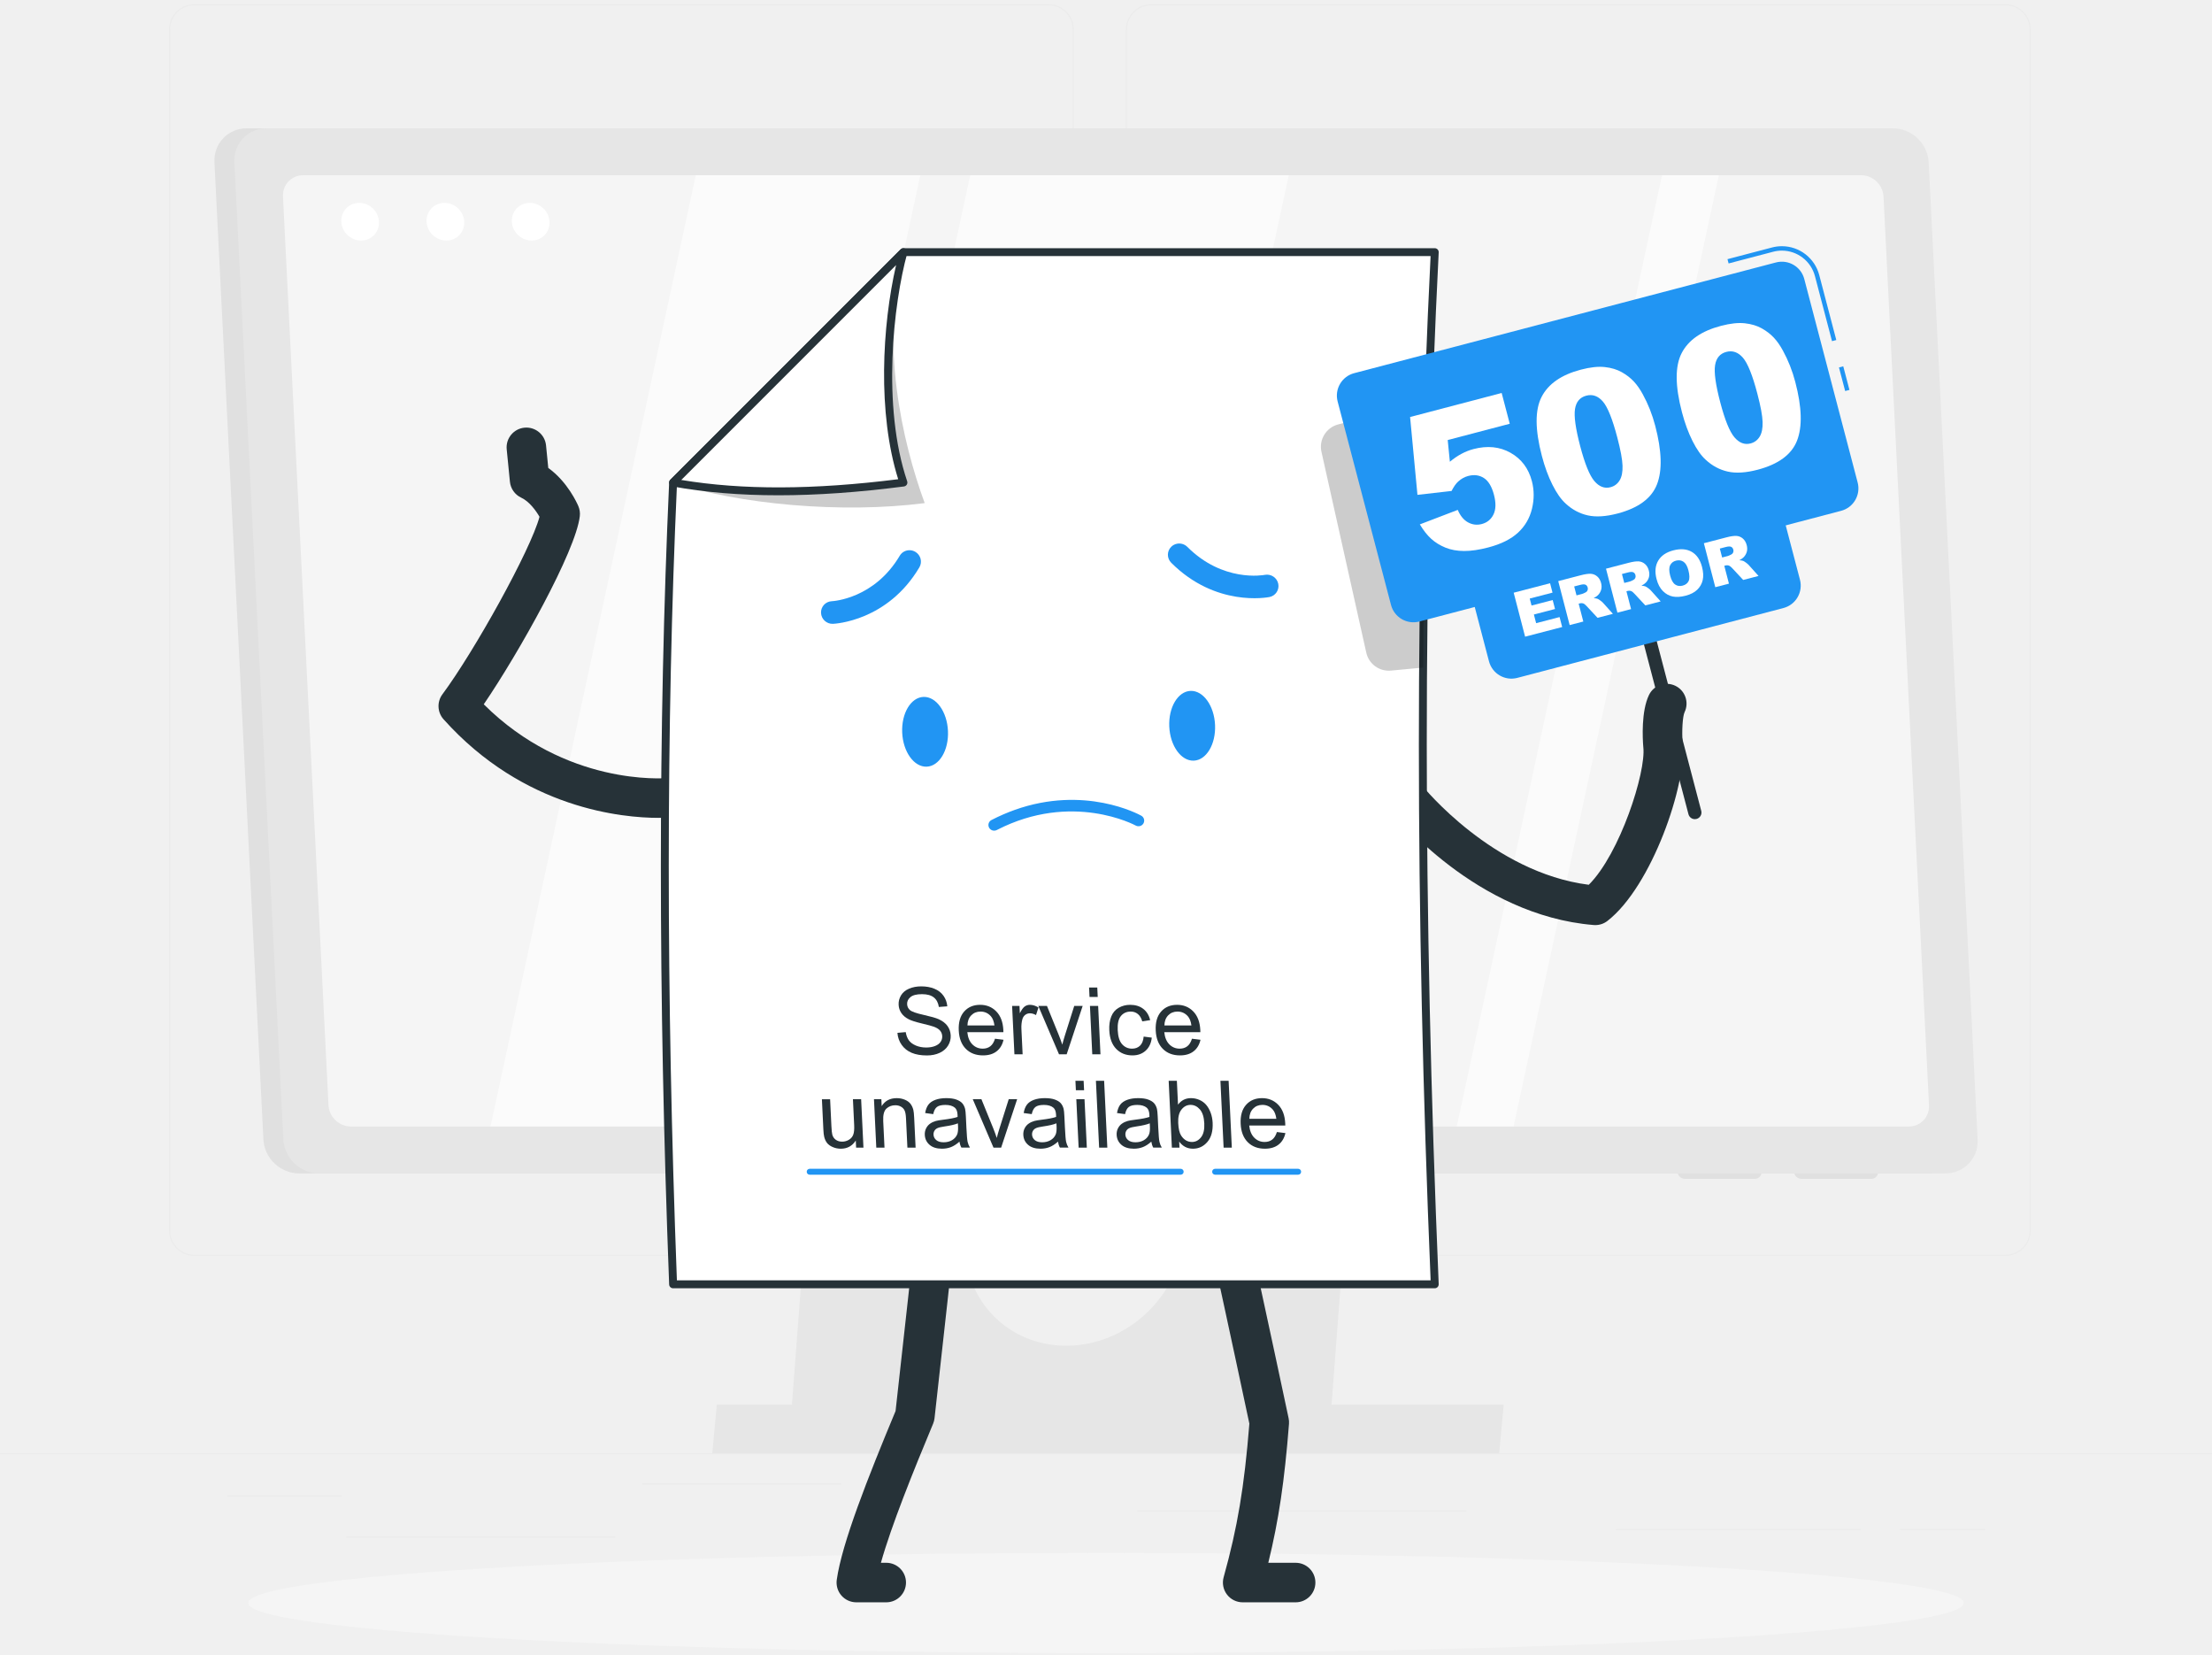
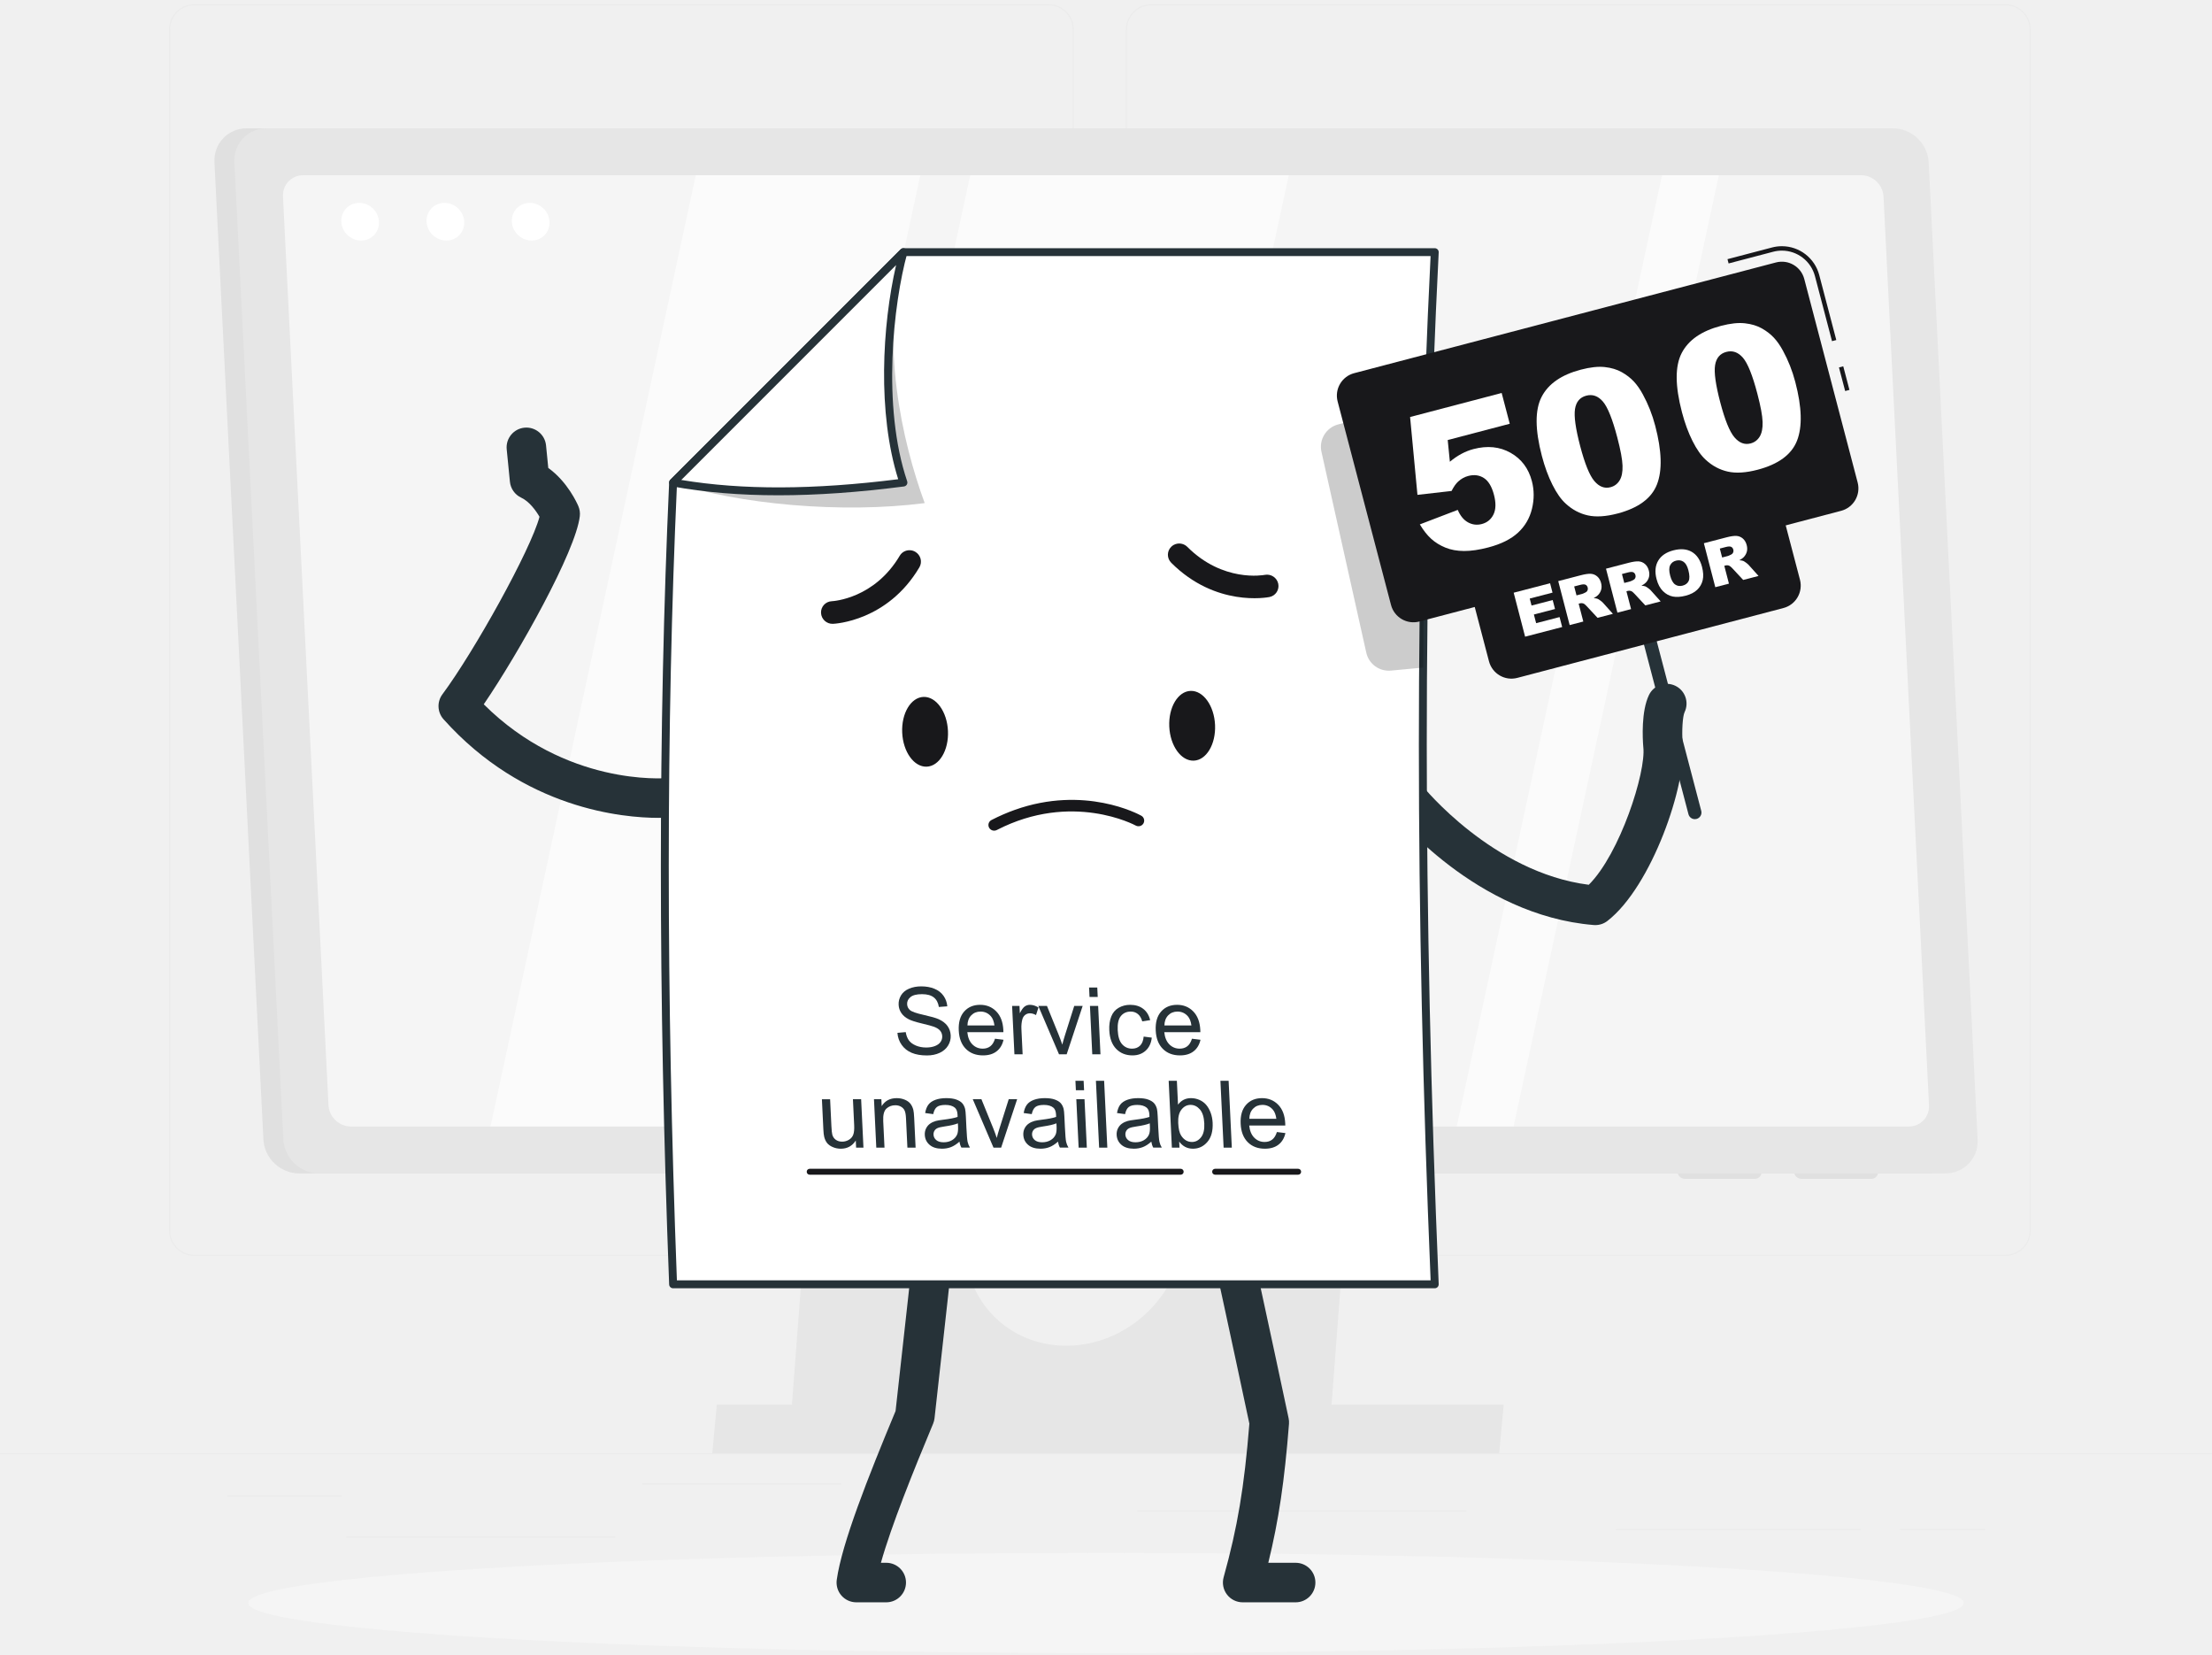
<svg xmlns="http://www.w3.org/2000/svg" width="500" height="374" viewBox="0 0 500 374" fill="none">
  <g clip-path="url(#clip0_16151_15942)">
    <path d="M500 328.398H0V328.648H500V328.398Z" fill="#EBEBEB" />
    <path d="M237.014 283.8H43.915C40.768 283.8 38.207 281.239 38.207 278.092V6.66C38.207 3.513 40.768 0.952 43.915 0.952H237.014C240.16 0.952 242.721 3.513 242.721 6.66V278.092C242.721 281.239 240.16 283.8 237.014 283.8ZM43.915 1.203C40.905 1.203 38.457 3.651 38.457 6.661V278.093C38.457 281.103 40.905 283.551 43.915 283.551H237.014C240.023 283.551 242.471 281.103 242.471 278.093V6.66C242.471 3.651 240.023 1.202 237.014 1.202L43.915 1.203Z" fill="#EBEBEB" />
    <path d="M453.31 283.8H260.212C257.065 283.8 254.505 281.239 254.505 278.092V6.66C254.505 3.513 257.066 0.952 260.212 0.952H453.31C456.458 0.952 459.018 3.513 459.018 6.66V278.092C459.019 281.239 456.458 283.8 453.31 283.8ZM260.212 1.203C257.203 1.203 254.755 3.651 254.755 6.661V278.093C254.755 281.103 257.203 283.551 260.212 283.551H453.31C456.32 283.551 458.768 281.103 458.768 278.093V6.66C458.768 3.651 456.32 1.202 453.31 1.202L260.212 1.203Z" fill="#EBEBEB" />
    <path d="M77.276 337.922H51.279V338.172H77.276V337.922Z" fill="#EBEBEB" />
    <path d="M190.18 335.208H145.153V335.458H190.18V335.208Z" fill="#EBEBEB" />
    <path d="M139.069 347.208H78.277V347.458H139.069V347.208Z" fill="#EBEBEB" />
    <path d="M448.722 345.528H429.487V345.778H448.722V345.528Z" fill="#EBEBEB" />
    <path d="M420.583 345.528H365.291V345.778H420.583V345.528Z" fill="#EBEBEB" />
    <path d="M331.514 341.306H257.047V341.556H331.514V341.306Z" fill="#EBEBEB" />
    <path d="M190.832 161.44L178.178 328.4H300.158L312.811 161.44H190.832ZM267.538 279.45C266.506 293.07 254.629 304.11 241.009 304.11C227.389 304.11 217.186 293.07 218.218 279.45L222.667 220.75C223.699 207.13 235.577 196.08 249.197 196.08C256.007 196.08 261.968 198.84 266.089 203.31C270.211 207.77 272.503 213.94 271.987 220.75L267.538 279.45Z" fill="#E6E6E6" />
    <path d="M338.875 328.398H161.005L162.03 317.444H339.9L338.875 328.398Z" fill="#E6E6E6" />
    <path d="M407.225 266.406H422.975C423.875 266.406 424.574 265.67 424.529 264.77L424.473 263.652C424.428 262.752 423.655 262.016 422.755 262.016H407.005C406.105 262.016 405.406 262.752 405.451 263.652L405.507 264.77C405.552 265.67 406.325 266.406 407.225 266.406Z" fill="#E0E0E0" />
    <path d="M380.886 266.406H396.636C397.536 266.406 398.235 265.67 398.19 264.77L398.134 263.652C398.089 262.752 397.316 262.016 396.416 262.016H380.666C379.766 262.016 379.067 262.752 379.112 263.652L379.168 264.77C379.214 265.67 379.987 266.406 380.886 266.406Z" fill="#E0E0E0" />
    <path d="M435.225 265.168H67.601C63.361 265.168 59.752 261.731 59.539 257.491L48.473 36.673C48.261 32.433 51.525 28.996 55.765 28.996H423.39C427.63 28.996 431.239 32.433 431.452 36.673L442.518 257.491C442.73 261.731 439.465 265.168 435.225 265.168Z" fill="#E0E0E0" />
    <path d="M439.73 265.168H72.106C67.866 265.168 64.257 261.731 64.044 257.491L52.978 36.673C52.765 32.433 56.03 28.996 60.27 28.996H427.895C432.135 28.996 435.744 32.433 435.956 36.673L447.022 257.491C447.235 261.731 443.97 265.168 439.73 265.168Z" fill="#E6E6E6" />
    <path d="M74.256 249.758L63.965 44.407C63.832 41.75 65.878 39.596 68.535 39.596H420.692C423.349 39.596 425.611 41.75 425.744 44.407L436.035 249.757C436.168 252.414 434.122 254.568 431.465 254.568H79.308C76.651 254.568 74.389 252.415 74.256 249.758Z" fill="#F5F5F5" />
    <path d="M85.663 50.103C85.781 52.453 83.971 54.359 81.62 54.359C79.269 54.359 77.269 52.454 77.151 50.103C77.033 47.752 78.843 45.847 81.194 45.847C83.544 45.847 85.545 47.752 85.663 50.103Z" fill="white" />
    <path d="M104.935 50.103C105.053 52.453 103.243 54.359 100.892 54.359C98.541 54.359 96.54 52.454 96.423 50.103C96.305 47.752 98.115 45.847 100.466 45.847C102.817 45.847 104.817 47.752 104.935 50.103Z" fill="white" />
    <path d="M124.207 50.103C124.325 52.453 122.515 54.359 120.164 54.359C117.814 54.359 115.813 52.454 115.695 50.103C115.577 47.752 117.387 45.847 119.738 45.847C122.088 45.847 124.089 47.752 124.207 50.103Z" fill="white" />
    <g opacity="0.6">
      <path d="M110.875 254.568H161.625L208.025 39.596H157.275L110.875 254.568Z" fill="white" />
      <path d="M329.284 254.568H342.129L388.529 39.596H375.684L329.284 254.568Z" fill="white" />
      <path d="M172.908 254.568H244.911L291.311 39.596H219.308L172.908 254.568Z" fill="white" />
    </g>
    <path d="M250 373.561C357.082 373.561 443.889 368.492 443.889 362.238C443.889 355.984 357.082 350.915 250 350.915C142.918 350.915 56.111 355.984 56.111 362.238C56.111 368.492 142.918 373.561 250 373.561Z" fill="#F5F5F5" />
    <path d="M360.602 209.054C360.481 209.054 360.359 209.049 360.238 209.039C333.605 206.859 315.27 184.092 314.503 183.124C312.97 181.19 313.295 178.381 315.228 176.849C317.161 175.315 319.967 175.639 321.5 177.571C321.715 177.839 337.403 197.18 359.126 199.943C366.172 192.952 372.105 174.459 371.457 168.866C371.451 168.814 371.446 168.762 371.442 168.71C371.296 166.909 370.961 160.746 372.731 157.065C373.8 154.841 376.466 153.909 378.693 154.976C380.916 156.045 381.851 158.714 380.782 160.938C380.34 161.857 380.133 165.175 380.342 167.93C381.336 177.132 373.36 200.353 363.339 208.117C362.552 208.727 361.589 209.054 360.602 209.054Z" fill="#263238" />
    <path d="M148.824 184.821C140.896 184.821 118.447 182.875 100.259 162.544C98.844 160.962 98.738 158.604 100.003 156.901C107.218 147.194 119.963 124.26 121.949 116.787C121.131 115.37 119.644 113.322 117.806 112.459C116.382 111.79 115.414 110.421 115.26 108.856L114.536 101.533C114.293 99.078 116.087 96.891 118.542 96.648C120.994 96.405 123.184 98.198 123.427 100.654L123.93 105.745C128.295 108.875 130.469 113.76 130.735 114.389C131.037 115.102 131.15 115.88 131.06 116.649C130.14 124.587 117.269 147.548 109.351 159.16C127.838 177.589 149.936 175.908 150.91 175.822C153.351 175.623 155.531 177.418 155.753 179.871C155.974 182.323 154.176 184.491 151.725 184.719C151.518 184.735 150.492 184.821 148.824 184.821Z" fill="#263238" />
    <path d="M292.865 362.094H280.895C279.498 362.094 278.183 361.441 277.338 360.329C276.493 359.217 276.217 357.774 276.591 356.429C279.72 345.191 281.256 336.045 282.406 321.723C278.17 301.774 274.178 283.511 274.138 283.327C273.611 280.917 275.137 278.536 277.547 278.01C279.961 277.485 282.338 279.01 282.864 281.419C282.905 281.605 286.987 300.28 291.279 320.503C291.369 320.923 291.396 321.353 291.363 321.781C290.351 334.639 289.052 343.533 286.686 353.161H292.864C295.331 353.161 297.331 355.161 297.331 357.628C297.332 360.094 295.332 362.094 292.865 362.094Z" fill="#263238" />
    <path d="M200.324 362.094H193.564C192.272 362.094 191.043 361.534 190.194 360.559C189.345 359.584 188.961 358.289 189.14 357.01C190.285 348.807 196.179 333.875 202.435 318.866C204.667 299.066 206.492 282.066 206.51 281.895C206.773 279.442 208.971 277.657 211.428 277.93C213.881 278.194 215.656 280.395 215.393 282.848C215.374 283.021 213.508 300.405 211.241 320.499C211.194 320.918 211.087 321.329 210.925 321.719C206.488 332.347 201.435 344.865 199.123 353.159H200.324C202.791 353.159 204.791 355.159 204.791 357.626C204.79 360.094 202.79 362.094 200.324 362.094Z" fill="#263238" />
    <path d="M204.212 56.98L152.147 109.045C149.527 166.76 149.742 227.376 152.147 290.232H324.31C320.902 209.125 320.578 131.055 324.31 56.979H204.212V56.98Z" fill="white" />
    <path d="M324.31 291.125H152.146C151.667 291.125 151.272 290.746 151.254 290.267C148.757 225.005 148.757 164.02 151.255 109.006C151.265 108.783 151.358 108.572 151.515 108.415L203.58 56.35C203.747 56.182 203.975 56.088 204.211 56.088H324.31C324.554 56.088 324.788 56.189 324.956 56.365C325.125 56.543 325.213 56.781 325.201 57.025C321.606 128.37 321.606 204.64 325.201 290.195C325.212 290.437 325.122 290.674 324.954 290.85C324.785 291.025 324.553 291.125 324.31 291.125ZM153.006 289.34H323.379C319.836 204.482 319.834 128.746 323.371 57.873H204.581L153.022 109.433C150.554 164.065 150.549 224.587 153.006 289.34Z" fill="#263238" />
    <path d="M202.854 233.404L204.73 233.24C204.855 233.995 205.093 234.615 205.442 235.098C205.791 235.581 206.316 235.973 207.017 236.272C207.717 236.57 208.497 236.719 209.355 236.719C210.117 236.719 210.784 236.606 211.356 236.38C211.929 236.153 212.348 235.842 212.614 235.448C212.88 235.053 213.002 234.623 212.979 234.155C212.957 233.681 212.799 233.268 212.508 232.915C212.216 232.562 211.749 232.264 211.106 232.024C210.693 231.866 209.786 231.621 208.383 231.287C206.981 230.955 205.995 230.641 205.425 230.346C204.686 229.969 204.127 229.5 203.746 228.941C203.366 228.381 203.159 227.755 203.126 227.061C203.089 226.299 203.272 225.587 203.672 224.925C204.072 224.263 204.68 223.76 205.494 223.417C206.308 223.073 207.223 222.901 208.239 222.901C209.358 222.901 210.353 223.082 211.225 223.442C212.097 223.801 212.779 224.333 213.273 225.033C213.767 225.733 214.051 226.525 214.128 227.411L212.22 227.556C212.072 226.602 211.689 225.881 211.072 225.393C210.455 224.907 209.567 224.663 208.406 224.663C207.198 224.663 206.328 224.885 205.797 225.327C205.265 225.77 205.015 226.304 205.045 226.929C205.071 227.471 205.288 227.916 205.696 228.267C206.097 228.618 207.118 228.976 208.76 229.343C210.401 229.71 211.53 230.032 212.147 230.306C213.045 230.711 213.718 231.224 214.167 231.845C214.615 232.466 214.859 233.182 214.897 233.992C214.935 234.795 214.742 235.552 214.316 236.263C213.89 236.973 213.256 237.525 212.413 237.92C211.571 238.315 210.61 238.512 209.533 238.512C208.167 238.512 207.013 238.313 206.071 237.915C205.129 237.517 204.376 236.918 203.812 236.118C203.248 235.318 202.93 234.414 202.854 233.404Z" fill="#263238" />
    <path d="M224.91 234.732L226.836 234.969C226.588 236.088 226.07 236.956 225.282 237.573C224.495 238.191 223.466 238.5 222.196 238.5C220.597 238.5 219.305 238.008 218.321 237.023C217.337 236.038 216.802 234.657 216.718 232.878C216.63 231.038 217.035 229.61 217.933 228.595C218.832 227.579 220.037 227.071 221.547 227.071C223.009 227.071 224.227 227.569 225.201 228.564C226.176 229.559 226.705 230.96 226.792 232.765C226.797 232.875 226.802 233.039 226.806 233.259H218.652C218.777 234.46 219.161 235.38 219.803 236.018C220.445 236.657 221.222 236.976 222.135 236.976C222.815 236.976 223.386 236.797 223.849 236.44C224.312 236.085 224.665 235.516 224.91 234.732ZM218.682 231.736H224.787C224.661 230.817 224.394 230.127 223.988 229.667C223.364 228.953 222.581 228.597 221.641 228.597C220.789 228.597 220.088 228.881 219.535 229.451C218.982 230.021 218.698 230.782 218.682 231.736Z" fill="#263238" />
    <path d="M229.3 238.254L228.777 227.319H230.445L230.525 228.977C230.913 228.201 231.281 227.69 231.63 227.443C231.979 227.196 232.369 227.072 232.802 227.072C233.426 227.072 234.07 227.271 234.736 227.67L234.179 229.39C233.713 229.122 233.254 228.988 232.801 228.988C232.396 228.988 232.038 229.11 231.727 229.354C231.416 229.597 231.203 229.935 231.086 230.369C230.912 231.027 230.843 231.748 230.88 232.53L231.154 238.255H229.3V238.254Z" fill="#263238" />
    <path d="M239.38 238.254L234.697 227.319H236.654L239.315 233.867C239.602 234.575 239.871 235.309 240.12 236.071C240.258 235.495 240.454 234.801 240.71 233.991L242.821 227.319H244.726L241.11 238.254H239.38Z" fill="#263238" />
    <path d="M246.276 225.291L246.174 223.16H248.027L248.129 225.291H246.276ZM246.896 238.254L246.373 227.319H248.226L248.749 238.254H246.896Z" fill="#263238" />
    <path d="M258.515 234.249L260.349 234.486C260.209 235.741 259.747 236.725 258.961 237.435C258.174 238.145 257.184 238.501 255.989 238.501C254.493 238.501 253.266 238.013 252.31 237.034C251.354 236.055 250.831 234.654 250.744 232.828C250.687 231.647 250.834 230.614 251.183 229.728C251.532 228.842 252.096 228.179 252.873 227.737C253.652 227.294 254.512 227.072 255.452 227.072C256.64 227.072 257.625 227.373 258.408 227.972C259.192 228.574 259.717 229.427 259.983 230.531L258.194 230.809C257.987 230.076 257.657 229.523 257.204 229.152C256.75 228.781 256.215 228.596 255.597 228.596C254.663 228.596 253.921 228.93 253.369 229.599C252.817 230.269 252.577 231.327 252.646 232.777C252.716 234.245 253.048 235.313 253.643 235.978C254.238 236.644 254.989 236.977 255.895 236.977C256.622 236.977 257.219 236.754 257.685 236.308C258.152 235.862 258.429 235.176 258.515 234.249Z" fill="#263238" />
    <path d="M269.432 234.732L271.359 234.969C271.11 236.088 270.592 236.956 269.805 237.573C269.018 238.191 267.989 238.5 266.719 238.5C265.119 238.5 263.827 238.008 262.844 237.023C261.86 236.038 261.326 234.657 261.241 232.878C261.152 231.038 261.557 229.61 262.456 228.595C263.354 227.579 264.559 227.071 266.069 227.071C267.531 227.071 268.75 227.569 269.724 228.564C270.698 229.559 271.228 230.96 271.315 232.765C271.32 232.875 271.325 233.039 271.328 233.259H263.174C263.3 234.46 263.684 235.38 264.325 236.018C264.967 236.657 265.744 236.976 266.656 236.976C267.336 236.976 267.908 236.797 268.371 236.44C268.834 236.085 269.188 235.516 269.432 234.732ZM263.203 231.736H269.308C269.181 230.817 268.915 230.127 268.509 229.667C267.884 228.953 267.102 228.597 266.161 228.597C265.309 228.597 264.608 228.881 264.056 229.451C263.503 230.021 263.219 230.782 263.203 231.736Z" fill="#263238" />
    <path d="M193.516 259.341L193.439 257.735C192.647 258.97 191.52 259.588 190.058 259.588C189.412 259.588 188.805 259.466 188.233 259.218C187.662 258.971 187.232 258.66 186.943 258.286C186.653 257.912 186.441 257.454 186.305 256.912C186.212 256.548 186.147 255.972 186.109 255.183L185.785 248.407H187.639L187.929 254.471C187.975 255.44 188.044 256.091 188.136 256.428C188.276 256.916 188.542 257.298 188.932 257.576C189.323 257.853 189.796 257.992 190.353 257.992C190.909 257.992 191.424 257.849 191.897 257.565C192.371 257.28 192.697 256.893 192.876 256.401C193.055 255.911 193.122 255.199 193.077 254.265L192.797 248.406H194.651L195.174 259.341H193.516Z" fill="#263238" />
    <path d="M198.077 259.341L197.554 248.406H199.222L199.297 249.962C200.043 248.761 201.173 248.16 202.69 248.16C203.349 248.16 203.961 248.278 204.525 248.514C205.089 248.751 205.517 249.062 205.81 249.446C206.103 249.831 206.317 250.287 206.452 250.816C206.537 251.159 206.6 251.76 206.641 252.618L206.963 259.342H205.109L204.791 252.69C204.755 251.935 204.656 251.371 204.494 250.997C204.332 250.623 204.062 250.324 203.684 250.102C203.306 249.879 202.87 249.767 202.376 249.767C201.586 249.767 200.918 250.018 200.368 250.519C199.818 251.02 199.577 251.97 199.645 253.372L199.931 259.344H198.077V259.341Z" fill="#263238" />
    <path d="M216.876 257.991C216.217 258.575 215.576 258.987 214.953 259.227C214.329 259.467 213.654 259.586 212.926 259.586C211.725 259.586 210.788 259.294 210.115 258.706C209.441 258.119 209.083 257.369 209.039 256.456C209.014 255.922 209.112 255.432 209.335 254.989C209.557 254.546 209.859 254.191 210.241 253.924C210.623 253.656 211.058 253.454 211.546 253.317C211.905 253.221 212.449 253.128 213.18 253.039C214.668 252.86 215.759 252.648 216.455 252.401C216.449 252.146 216.445 251.985 216.442 251.917C216.406 251.162 216.205 250.63 215.84 250.32C215.346 249.902 214.632 249.693 213.699 249.693C212.827 249.693 212.191 249.845 211.791 250.15C211.39 250.457 211.109 250.997 210.947 251.773L209.123 251.525C209.25 250.75 209.492 250.123 209.847 249.646C210.202 249.169 210.73 248.802 211.432 248.544C212.134 248.287 212.954 248.158 213.895 248.158C214.828 248.158 215.592 248.267 216.186 248.487C216.78 248.707 217.222 248.983 217.513 249.315C217.803 249.649 218.015 250.07 218.15 250.577C218.227 250.893 218.285 251.463 218.324 252.287L218.442 254.758C218.525 256.481 218.616 257.571 218.717 258.027C218.818 258.484 218.995 258.922 219.248 259.34H217.312C217.1 258.956 216.955 258.507 216.876 257.991ZM216.523 253.853C215.863 254.128 214.865 254.362 213.529 254.553C212.773 254.662 212.239 254.786 211.93 254.924C211.621 255.062 211.386 255.261 211.228 255.526C211.069 255.791 210.998 256.084 211.013 256.407C211.037 256.901 211.243 257.313 211.634 257.642C212.024 257.971 212.579 258.136 213.3 258.136C214.014 258.136 214.641 257.98 215.182 257.668C215.723 257.355 216.111 256.929 216.346 256.386C216.525 255.967 216.595 255.349 216.556 254.532L216.523 253.853Z" fill="#263238" />
    <path d="M224.569 259.341L219.886 248.406H221.843L224.504 254.955C224.791 255.662 225.06 256.396 225.309 257.158C225.447 256.582 225.643 255.888 225.899 255.079L228.01 248.406H229.915L226.299 259.341H224.569Z" fill="#263238" />
    <path d="M239.146 257.991C238.487 258.575 237.846 258.987 237.223 259.227C236.599 259.467 235.924 259.586 235.196 259.586C233.995 259.586 233.057 259.294 232.385 258.706C231.711 258.119 231.353 257.369 231.309 256.456C231.284 255.922 231.382 255.432 231.605 254.989C231.827 254.546 232.129 254.191 232.511 253.924C232.893 253.656 233.328 253.454 233.816 253.317C234.175 253.221 234.719 253.128 235.45 253.039C236.938 252.86 238.029 252.648 238.725 252.401C238.719 252.146 238.715 251.985 238.712 251.917C238.676 251.162 238.475 250.63 238.11 250.32C237.616 249.902 236.902 249.693 235.969 249.693C235.097 249.693 234.461 249.845 234.061 250.15C233.66 250.457 233.379 250.997 233.217 251.773L231.393 251.525C231.52 250.75 231.762 250.123 232.117 249.646C232.472 249.169 233 248.802 233.702 248.544C234.404 248.287 235.224 248.158 236.165 248.158C237.098 248.158 237.862 248.267 238.456 248.487C239.05 248.707 239.492 248.983 239.783 249.315C240.073 249.649 240.285 250.07 240.42 250.577C240.497 250.893 240.555 251.463 240.594 252.287L240.712 254.758C240.795 256.481 240.886 257.571 240.987 258.027C241.088 258.484 241.265 258.922 241.518 259.34H239.582C239.371 258.956 239.226 258.507 239.146 257.991ZM238.794 253.853C238.134 254.128 237.136 254.362 235.8 254.553C235.043 254.662 234.51 254.786 234.201 254.924C233.892 255.062 233.657 255.261 233.499 255.526C233.34 255.791 233.269 256.084 233.284 256.407C233.308 256.901 233.514 257.313 233.904 257.642C234.294 257.971 234.85 258.136 235.571 258.136C236.285 258.136 236.912 257.98 237.453 257.668C237.994 257.355 238.382 256.929 238.617 256.386C238.796 255.967 238.867 255.349 238.828 254.532L238.794 253.853Z" fill="#263238" />
    <path d="M243.193 246.378L243.091 244.246H244.944L245.046 246.378H243.193ZM243.814 259.341L243.29 248.406H245.143L245.666 259.341H243.814Z" fill="#263238" />
    <path d="M248.446 259.341L247.723 244.246H249.577L250.3 259.341H248.446Z" fill="#263238" />
    <path d="M260.243 257.991C259.585 258.575 258.943 258.987 258.32 259.227C257.697 259.467 257.021 259.586 256.294 259.586C255.093 259.586 254.155 259.294 253.482 258.706C252.808 258.119 252.45 257.369 252.406 256.456C252.381 255.922 252.479 255.432 252.702 254.989C252.924 254.546 253.226 254.191 253.608 253.924C253.99 253.656 254.424 253.454 254.913 253.317C255.271 253.221 255.816 253.128 256.547 253.039C258.034 252.86 259.126 252.648 259.821 252.401C259.815 252.146 259.812 251.985 259.808 251.917C259.772 251.162 259.572 250.63 259.206 250.32C258.712 249.902 257.998 249.693 257.064 249.693C256.193 249.693 255.556 249.845 255.156 250.15C254.756 250.457 254.474 250.997 254.312 251.773L252.488 251.525C252.616 250.75 252.857 250.123 253.212 249.646C253.566 249.169 254.095 248.802 254.797 248.544C255.498 248.287 256.319 248.158 257.26 248.158C258.193 248.158 258.957 248.267 259.551 248.487C260.145 248.707 260.587 248.983 260.878 249.315C261.168 249.649 261.38 250.07 261.515 250.577C261.592 250.893 261.65 251.463 261.689 252.287L261.807 254.758C261.89 256.481 261.982 257.571 262.082 258.027C262.183 258.484 262.36 258.922 262.613 259.34H260.677C260.468 258.956 260.323 258.507 260.243 257.991ZM259.892 253.853C259.232 254.128 258.234 254.362 256.898 254.553C256.141 254.662 255.608 254.786 255.298 254.924C254.989 255.062 254.755 255.261 254.596 255.526C254.438 255.791 254.366 256.084 254.381 256.407C254.404 256.901 254.611 257.313 255.001 257.642C255.391 257.971 255.946 258.136 256.667 258.136C257.381 258.136 258.009 257.98 258.55 257.668C259.091 257.355 259.479 256.929 259.714 256.386C259.893 255.967 259.963 255.349 259.924 254.532L259.892 253.853Z" fill="#263238" />
    <path d="M266.609 259.341H264.89L264.167 244.246H266.02L266.278 249.631C267.013 248.65 267.989 248.159 269.204 248.159C269.877 248.159 270.52 248.295 271.134 248.565C271.747 248.837 272.26 249.217 272.671 249.708C273.082 250.199 273.414 250.792 273.667 251.484C273.92 252.177 274.065 252.919 274.103 253.708C274.193 255.582 273.798 257.03 272.92 258.054C272.043 259.076 270.955 259.587 269.658 259.587C268.367 259.587 267.329 259.049 266.543 257.971L266.609 259.341ZM266.323 253.791C266.386 255.103 266.609 256.05 266.994 256.633C267.624 257.587 268.435 258.064 269.431 258.064C270.242 258.064 270.925 257.713 271.482 257.008C272.039 256.305 272.284 255.256 272.217 253.863C272.149 252.435 271.815 251.381 271.216 250.702C270.616 250.022 269.916 249.682 269.113 249.682C268.303 249.682 267.62 250.035 267.063 250.738C266.506 251.441 266.26 252.46 266.323 253.791Z" fill="#263238" />
    <path d="M276.586 259.341L275.864 244.246H277.718L278.44 259.341H276.586Z" fill="#263238" />
    <path d="M288.629 255.819L290.556 256.056C290.307 257.174 289.789 258.042 289.002 258.66C288.215 259.279 287.186 259.587 285.916 259.587C284.317 259.587 283.025 259.095 282.041 258.11C281.057 257.125 280.523 255.744 280.438 253.965C280.35 252.125 280.754 250.698 281.654 249.682C282.552 248.666 283.757 248.159 285.267 248.159C286.729 248.159 287.947 248.656 288.921 249.651C289.896 250.647 290.426 252.047 290.512 253.852C290.517 253.962 290.522 254.127 290.526 254.347H282.372C282.498 255.547 282.882 256.467 283.522 257.105C284.164 257.745 284.941 258.063 285.854 258.063C286.534 258.063 287.105 257.884 287.569 257.528C288.031 257.171 288.385 256.602 288.629 255.819ZM282.401 252.822H288.506C288.379 251.903 288.113 251.213 287.706 250.754C287.082 250.04 286.3 249.683 285.359 249.683C284.507 249.683 283.805 249.968 283.252 250.538C282.699 251.108 282.417 251.868 282.401 252.822Z" fill="#263238" />
-     <path d="M293.439 265.461H274.663C274.294 265.461 273.995 265.162 273.995 264.793C273.995 264.424 274.294 264.125 274.663 264.125H293.439C293.808 264.125 294.107 264.424 294.107 264.793C294.106 265.162 293.808 265.461 293.439 265.461Z" fill="#2195F3" />
-     <path d="M266.885 265.461H183.017C182.648 265.461 182.349 265.162 182.349 264.793C182.349 264.424 182.648 264.125 183.017 264.125H266.885C267.254 264.125 267.553 264.424 267.553 264.793C267.553 265.162 267.254 265.461 266.885 265.461Z" fill="#2195F3" />
-     <path d="M214.279 165.185C214.082 160.832 211.606 157.386 208.748 157.489C205.891 157.592 203.734 161.204 203.932 165.557C204.129 169.91 206.605 173.356 209.463 173.253C212.32 173.15 214.476 169.538 214.279 165.185Z" fill="#2195F3" />
-     <path d="M274.65 163.825C274.453 159.472 271.977 156.026 269.119 156.129C266.262 156.232 264.105 159.844 264.302 164.198C264.499 168.552 266.975 171.997 269.833 171.894C272.69 171.791 274.847 168.178 274.65 163.825Z" fill="#2195F3" />
-     <path d="M229.349 183.029C245.179 177.378 257.409 184.017 257.975 184.333C258.595 184.679 258.815 185.455 258.468 186.069C258.121 186.682 257.336 186.9 256.716 186.557C256.574 186.479 242.322 178.797 225.309 187.572C224.677 187.894 223.9 187.654 223.57 187.029C223.24 186.404 223.484 185.634 224.114 185.309C225.895 184.39 227.643 183.638 229.349 183.029Z" fill="#2195F3" />
-     <path d="M205.641 124.339C206.069 124.349 206.501 124.466 206.897 124.7C208.122 125.424 208.534 126.993 207.816 128.206C200.627 140.352 188.776 140.953 188.275 140.972C186.854 141.029 185.652 139.929 185.584 138.518C185.517 137.112 186.605 135.926 188.017 135.863C188.407 135.843 197.641 135.278 203.378 125.585C203.864 124.764 204.743 124.318 205.641 124.339Z" fill="#2195F3" />
-     <path d="M266.053 122.872C266.87 122.714 267.751 122.953 268.384 123.586C276.416 131.617 285.521 129.981 285.904 129.908C287.292 129.642 288.651 130.539 288.936 131.918C289.221 133.297 288.339 134.636 286.953 134.917C286.449 135.007 274.808 137.235 264.744 127.174C263.739 126.169 263.739 124.552 264.745 123.561C265.116 123.194 265.573 122.964 266.053 122.872Z" fill="#2195F3" />
+     <path d="M293.439 265.461H274.663C274.294 265.461 273.995 265.162 273.995 264.793C273.995 264.424 274.294 264.125 274.663 264.125H293.439C293.808 264.125 294.107 264.424 294.107 264.793C294.106 265.162 293.808 265.461 293.439 265.461Z" fill="#18181B" />
+     <path d="M266.885 265.461H183.017C182.648 265.461 182.349 265.162 182.349 264.793C182.349 264.424 182.648 264.125 183.017 264.125H266.885C267.254 264.125 267.553 264.424 267.553 264.793C267.553 265.162 267.254 265.461 266.885 265.461Z" fill="#18181B" />
+     <path d="M214.279 165.185C214.082 160.832 211.606 157.386 208.748 157.489C205.891 157.592 203.734 161.204 203.932 165.557C204.129 169.91 206.605 173.356 209.463 173.253C212.32 173.15 214.476 169.538 214.279 165.185Z" fill="#18181B" />
+     <path d="M274.65 163.825C274.453 159.472 271.977 156.026 269.119 156.129C266.262 156.232 264.105 159.844 264.302 164.198C264.499 168.552 266.975 171.997 269.833 171.894C272.69 171.791 274.847 168.178 274.65 163.825Z" fill="#18181B" />
+     <path d="M229.349 183.029C245.179 177.378 257.409 184.017 257.975 184.333C258.595 184.679 258.815 185.455 258.468 186.069C258.121 186.682 257.336 186.9 256.716 186.557C256.574 186.479 242.322 178.797 225.309 187.572C224.677 187.894 223.9 187.654 223.57 187.029C223.24 186.404 223.484 185.634 224.114 185.309C225.895 184.39 227.643 183.638 229.349 183.029Z" fill="#18181B" />
+     <path d="M205.641 124.339C206.069 124.349 206.501 124.466 206.897 124.7C208.122 125.424 208.534 126.993 207.816 128.206C200.627 140.352 188.776 140.953 188.275 140.972C186.854 141.029 185.652 139.929 185.584 138.518C185.517 137.112 186.605 135.926 188.017 135.863C188.407 135.843 197.641 135.278 203.378 125.585C203.864 124.764 204.743 124.318 205.641 124.339Z" fill="#18181B" />
+     <path d="M266.053 122.872C266.87 122.714 267.751 122.953 268.384 123.586C276.416 131.617 285.521 129.981 285.904 129.908C287.292 129.642 288.651 130.539 288.936 131.918C289.221 133.297 288.339 134.636 286.953 134.917C286.449 135.007 274.808 137.235 264.744 127.174C263.739 126.169 263.739 124.552 264.745 123.561C265.116 123.194 265.573 122.964 266.053 122.872Z" fill="#18181B" />
    <path opacity="0.2" d="M321.717 150.858L314.415 151.543C311.797 151.789 309.406 150.049 308.833 147.483L298.703 102.102C298.091 99.362 299.757 96.629 302.472 95.916L322.062 90.775L321.717 150.858Z" fill="black" />
    <path opacity="0.2" d="M209.016 113.693C203.926 99.795 198.837 77.565 204.212 56.98L152.147 109.045C166.859 113.968 190.319 116.111 209.016 113.693Z" fill="black" />
    <path d="M204.212 109.046C198.504 92.187 200.831 69.267 204.212 56.981L152.147 109.046C167.91 111.915 185.516 111.464 204.212 109.046Z" fill="white" />
    <path d="M175.956 111.925C167.264 111.925 159.316 111.258 151.987 109.924C151.66 109.865 151.394 109.629 151.295 109.312C151.196 108.996 151.281 108.65 151.516 108.416L203.581 56.351C203.868 56.064 204.311 56.007 204.661 56.21C205.011 56.414 205.181 56.828 205.073 57.218C201.926 68.658 199.324 91.823 205.058 108.761C205.144 109.014 205.112 109.292 204.97 109.52C204.828 109.747 204.593 109.898 204.327 109.932C194.049 111.26 184.632 111.925 175.956 111.925ZM153.994 108.461C167.826 110.753 183.898 110.699 203.029 108.297C198.323 93.364 199.386 73.595 202.555 59.9L153.994 108.461Z" fill="#263238" />
    <path d="M383.104 185.114C382.442 185.114 381.836 184.67 381.661 183.999L363.324 114.12C363.114 113.322 363.592 112.506 364.389 112.297C365.19 112.085 366.003 112.565 366.212 113.362L384.549 183.241C384.759 184.039 384.281 184.855 383.484 185.064C383.357 185.099 383.229 185.114 383.104 185.114Z" fill="#263238" />
-     <path d="M416.648 82.777L415.681 83.031L417.08 88.363L418.047 88.109L416.648 82.777Z" fill="#2195F3" />
-     <path d="M414.108 77.094L410.256 62.415C409.363 59.013 406.285 56.637 402.771 56.637C402.108 56.637 401.446 56.723 400.804 56.892L390.734 59.535L390.48 58.568L400.549 55.925C401.274 55.734 402.022 55.637 402.771 55.637C406.74 55.637 410.215 58.32 411.223 62.161L415.075 76.84L414.108 77.094Z" fill="#2195F3" />
-     <path d="M416.165 115.436L320.826 140.454C318.026 141.189 315.16 139.515 314.426 136.714L302.359 90.728C301.624 87.928 303.299 85.062 306.099 84.328L401.438 59.31C404.238 58.575 407.104 60.249 407.838 63.05L419.905 109.036C420.64 111.836 418.966 114.702 416.165 115.436Z" fill="#2195F3" />
-     <path d="M403.125 137.404L342.972 153.189C340.172 153.924 337.306 152.25 336.572 149.449L332.801 135.079C332.066 132.279 333.74 129.413 336.54 128.679L396.693 112.894C399.493 112.159 402.359 113.833 403.093 116.634L406.864 131.004C407.6 133.803 405.926 136.669 403.125 137.404Z" fill="#2195F3" />
+     <path d="M416.648 82.777L415.681 83.031L417.08 88.363L418.047 88.109L416.648 82.777Z" fill="#18181B" />
+     <path d="M414.108 77.094L410.256 62.415C409.363 59.013 406.285 56.637 402.771 56.637C402.108 56.637 401.446 56.723 400.804 56.892L390.734 59.535L390.48 58.568L400.549 55.925C401.274 55.734 402.022 55.637 402.771 55.637C406.74 55.637 410.215 58.32 411.223 62.161L415.075 76.84L414.108 77.094Z" fill="#18181B" />
+     <path d="M416.165 115.436L320.826 140.454C318.026 141.189 315.16 139.515 314.426 136.714L302.359 90.728C301.624 87.928 303.299 85.062 306.099 84.328L401.438 59.31C404.238 58.575 407.104 60.249 407.838 63.05L419.905 109.036C420.64 111.836 418.966 114.702 416.165 115.436Z" fill="#18181B" />
+     <path d="M403.125 137.404L342.972 153.189C340.172 153.924 337.306 152.25 336.572 149.449L332.801 135.079C332.066 132.279 333.74 129.413 336.54 128.679L396.693 112.894C399.493 112.159 402.359 113.833 403.093 116.634L406.864 131.004C407.6 133.803 405.926 136.669 403.125 137.404Z" fill="#18181B" />
    <path d="M342.152 133.94L350.38 131.801L350.931 133.922L345.781 135.261L346.191 136.84L350.969 135.598L351.496 137.625L346.718 138.867L347.228 140.826L352.527 139.448L353.112 141.698L344.735 143.877L342.152 133.94Z" fill="white" />
    <path d="M354.807 141.257L352.223 131.321L357.34 129.99C358.289 129.744 359.035 129.636 359.58 129.668C360.124 129.7 360.606 129.897 361.028 130.257C361.45 130.618 361.743 131.115 361.908 131.747C362.051 132.298 362.057 132.804 361.926 133.265C361.795 133.727 361.555 134.135 361.208 134.49C360.987 134.717 360.662 134.94 360.233 135.164C360.63 135.191 360.928 135.243 361.127 135.322C361.261 135.375 361.47 135.506 361.754 135.717C362.038 135.928 362.234 136.096 362.345 136.223L364.58 138.715L361.111 139.617L358.681 137.008C358.37 136.669 358.119 136.461 357.925 136.387C357.663 136.291 357.393 136.279 357.113 136.352L356.842 136.422L357.891 140.455L354.807 141.257ZM356.354 134.545L357.649 134.208C357.788 134.172 358.047 134.055 358.426 133.862C358.619 133.767 358.759 133.62 358.843 133.419C358.929 133.22 358.943 133.011 358.887 132.794C358.803 132.473 358.638 132.253 358.39 132.134C358.142 132.016 357.737 132.03 357.177 132.175L355.828 132.526L356.354 134.545Z" fill="white" />
    <path d="M365.603 138.448L363.019 128.513L368.136 127.182C369.085 126.935 369.831 126.827 370.376 126.859C370.92 126.892 371.403 127.088 371.824 127.449C372.246 127.809 372.539 128.307 372.704 128.939C372.847 129.489 372.853 129.996 372.722 130.457C372.591 130.919 372.352 131.326 372.004 131.681C371.783 131.908 371.458 132.131 371.029 132.356C371.426 132.383 371.724 132.434 371.924 132.514C372.058 132.567 372.267 132.698 372.55 132.908C372.834 133.12 373.03 133.288 373.141 133.414L375.376 135.907L371.907 136.808L369.477 134.199C369.167 133.86 368.915 133.653 368.721 133.578C368.46 133.482 368.189 133.47 367.909 133.543L367.638 133.614L368.687 137.647L365.603 138.448ZM367.15 131.737L368.445 131.399C368.584 131.363 368.844 131.247 369.222 131.053C369.415 130.959 369.555 130.811 369.639 130.61C369.725 130.41 369.739 130.201 369.683 129.984C369.599 129.663 369.434 129.443 369.186 129.325C368.938 129.206 368.534 129.22 367.973 129.366L366.624 129.717L367.15 131.737Z" fill="white" />
    <path d="M374.446 130.852C374.024 129.23 374.147 127.849 374.816 126.71C375.484 125.572 376.625 124.792 378.238 124.372C379.892 123.942 381.282 124.055 382.407 124.71C383.532 125.364 384.303 126.493 384.72 128.091C385.021 129.252 385.074 130.257 384.877 131.101C384.679 131.946 384.265 132.672 383.633 133.276C383.002 133.882 382.135 134.328 381.033 134.615C379.913 134.907 378.938 134.969 378.112 134.803C377.285 134.637 376.543 134.228 375.885 133.574C375.228 132.922 374.748 132.014 374.446 130.852ZM377.52 130.067C377.781 131.071 378.154 131.743 378.641 132.083C379.127 132.424 379.692 132.513 380.334 132.345C380.993 132.174 381.449 131.826 381.697 131.304C381.947 130.78 381.927 129.962 381.639 128.851C381.396 127.915 381.029 127.281 380.54 126.948C380.05 126.614 379.482 126.531 378.836 126.699C378.216 126.86 377.777 127.209 377.516 127.745C377.255 128.28 377.256 129.056 377.52 130.067Z" fill="white" />
    <path d="M387.726 132.695L385.142 122.759L390.259 121.429C391.207 121.182 391.953 121.074 392.498 121.106C393.043 121.139 393.525 121.335 393.947 121.695C394.369 122.056 394.661 122.553 394.826 123.185C394.969 123.736 394.975 124.242 394.844 124.703C394.713 125.165 394.473 125.573 394.127 125.928C393.905 126.155 393.58 126.378 393.151 126.602C393.549 126.629 393.846 126.681 394.046 126.76C394.18 126.813 394.389 126.944 394.672 127.155C394.956 127.367 395.153 127.534 395.263 127.661L397.498 130.153L394.03 131.056L391.599 128.447C391.289 128.108 391.037 127.901 390.844 127.826C390.582 127.73 390.311 127.718 390.031 127.791L389.761 127.861L390.809 131.894L387.726 132.695ZM389.273 125.983L390.567 125.646C390.707 125.61 390.966 125.493 391.345 125.3C391.538 125.205 391.677 125.058 391.762 124.857C391.847 124.658 391.861 124.449 391.805 124.232C391.721 123.911 391.556 123.691 391.308 123.572C391.06 123.454 390.656 123.468 390.095 123.614L388.747 123.964L389.273 125.983Z" fill="white" />
    <path d="M318.736 94.236L339.436 88.804L341.262 95.761L327.241 99.44L327.728 104.346C328.578 103.635 329.448 103.04 330.337 102.563C331.226 102.086 332.134 101.725 333.062 101.482C336.201 100.658 338.998 100.939 341.451 102.324C343.904 103.709 345.509 105.843 346.265 108.725C346.797 110.751 346.805 112.831 346.289 114.965C345.773 117.099 344.721 118.9 343.131 120.37C341.541 121.84 339.305 122.953 336.423 123.709C334.354 124.252 332.529 124.521 330.949 124.516C329.369 124.511 327.96 124.256 326.721 123.749C325.482 123.242 324.413 122.582 323.512 121.765C322.612 120.949 321.754 119.862 320.941 118.504L329.507 115.227C330.092 116.584 330.873 117.526 331.851 118.055C332.829 118.584 333.86 118.706 334.944 118.422C336.157 118.104 337.039 117.38 337.589 116.252C338.139 115.124 338.175 113.646 337.696 111.82C337.206 109.951 336.446 108.685 335.419 108.025C334.392 107.365 333.214 107.208 331.887 107.556C331.045 107.777 330.286 108.197 329.61 108.817C329.103 109.27 328.604 109.981 328.11 110.949L320.401 111.828L318.736 94.236Z" fill="white" />
    <path d="M348.529 103.052C346.964 97.087 346.942 92.631 348.465 89.684C349.987 86.737 352.946 84.687 357.342 83.534C359.454 82.98 361.256 82.785 362.749 82.95C364.241 83.115 365.525 83.503 366.601 84.113C367.676 84.723 368.581 85.424 369.315 86.215C370.049 87.006 370.727 87.976 371.348 89.125C372.547 91.312 373.48 93.675 374.147 96.216C375.641 101.91 375.771 106.33 374.538 109.475C373.304 112.621 370.333 114.811 365.623 116.047C362.983 116.74 360.739 116.879 358.891 116.464C357.043 116.049 355.385 115.165 353.916 113.811C352.856 112.853 351.853 111.428 350.906 109.533C349.957 107.638 349.165 105.478 348.529 103.052ZM357.182 100.804C358.231 104.8 359.3 107.436 360.39 108.714C361.48 109.991 362.696 110.454 364.038 110.102C364.923 109.87 365.608 109.358 366.095 108.567C366.581 107.776 366.802 106.669 366.757 105.247C366.712 103.825 366.317 101.694 365.571 98.854C364.478 94.687 363.39 91.979 362.307 90.73C361.224 89.481 359.976 89.042 358.564 89.413C357.123 89.791 356.273 90.796 356.015 92.427C355.755 94.059 356.145 96.851 357.182 100.804Z" fill="white" />
    <path d="M380.19 93.159C378.625 87.194 378.603 82.738 380.126 79.791C381.648 76.844 384.607 74.794 389.003 73.641C391.115 73.087 392.917 72.892 394.41 73.057C395.902 73.222 397.186 73.61 398.262 74.22C399.337 74.83 400.242 75.531 400.976 76.322C401.71 77.113 402.388 78.083 403.009 79.232C404.208 81.419 405.141 83.782 405.808 86.323C407.302 92.017 407.432 96.437 406.199 99.582C404.965 102.728 401.994 104.918 397.284 106.154C394.644 106.847 392.4 106.986 390.552 106.571C388.704 106.156 387.046 105.272 385.577 103.918C384.517 102.96 383.514 101.535 382.567 99.64C381.618 97.745 380.826 95.585 380.19 93.159ZM388.843 90.911C389.892 94.907 390.961 97.543 392.051 98.821C393.141 100.098 394.357 100.561 395.699 100.209C396.584 99.977 397.269 99.465 397.756 98.674C398.242 97.883 398.463 96.776 398.418 95.354C398.373 93.932 397.978 91.801 397.232 88.961C396.139 84.794 395.051 82.086 393.968 80.837C392.885 79.588 391.637 79.149 390.225 79.52C388.784 79.898 387.934 80.903 387.676 82.534C387.416 84.166 387.806 86.958 388.843 90.911Z" fill="white" />
  </g>
  <defs>
    <clipPath id="clip0_16151_15942">
      <rect width="500" height="374" fill="white" />
    </clipPath>
  </defs>
</svg>
